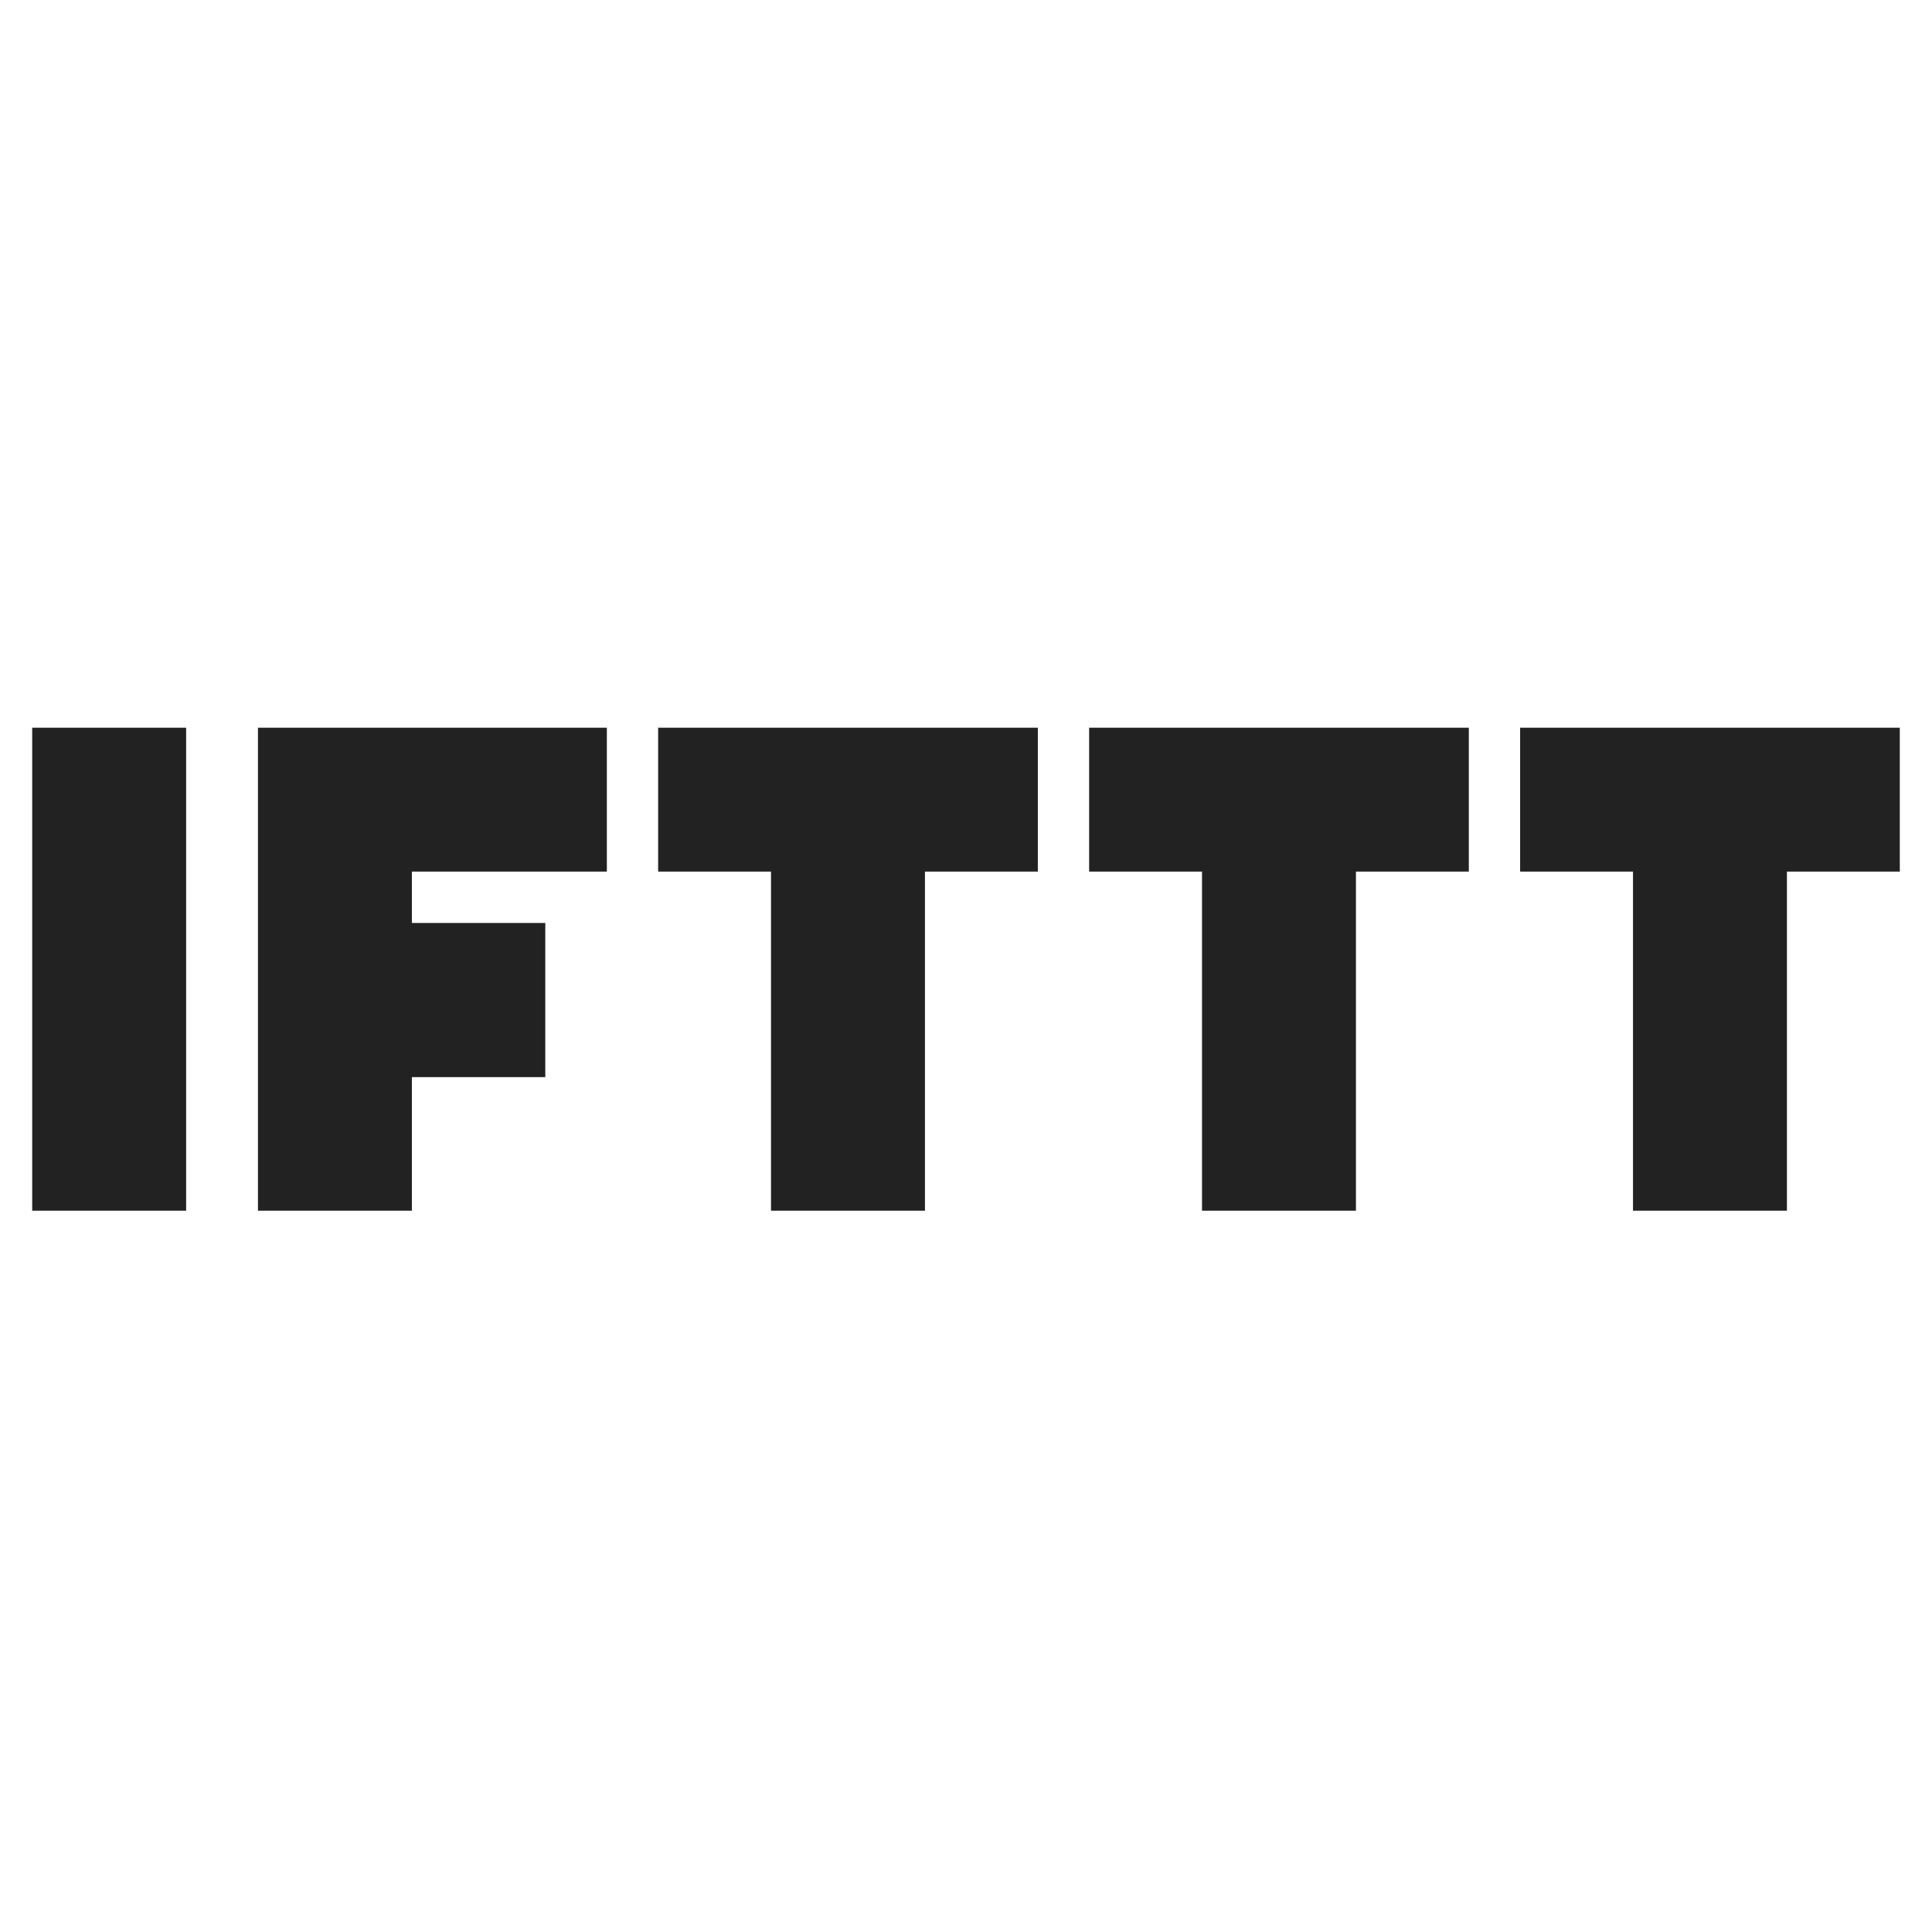
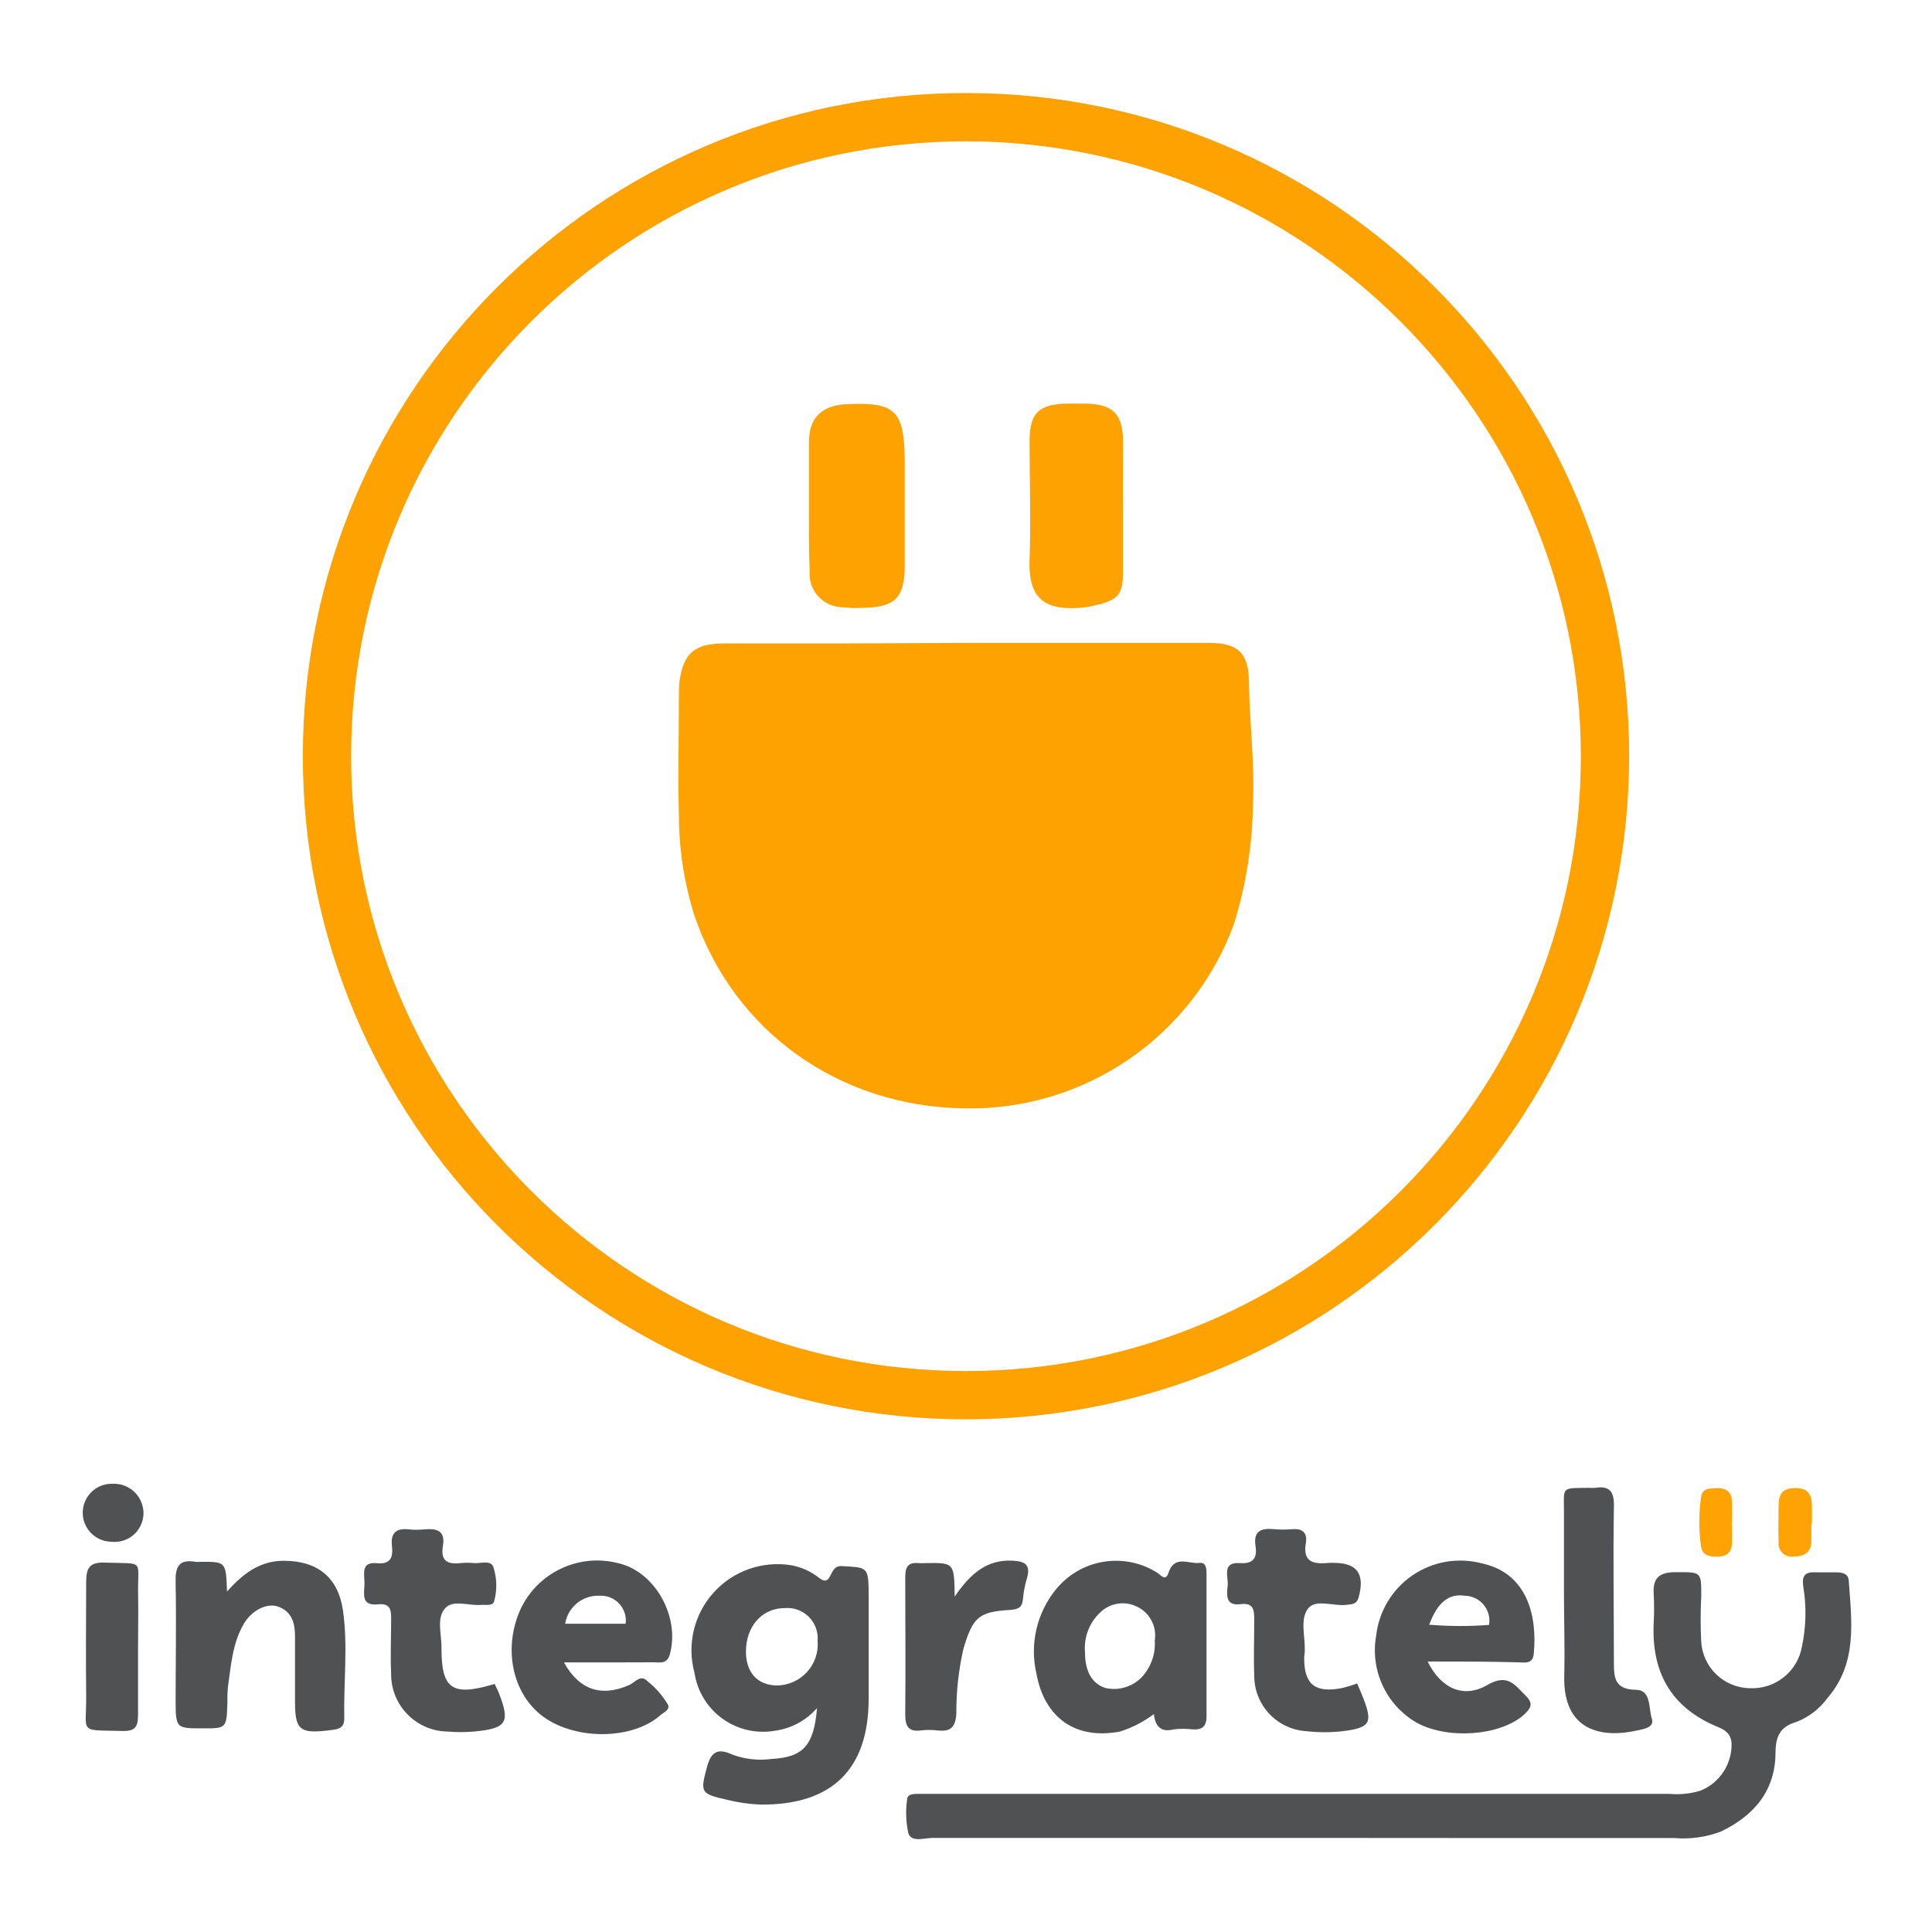
- <svg xmlns="http://www.w3.org/2000/svg" width="300" height="300" viewBox="0 0 300 300" fill="none">
-   <path d="M161.154 113H102.197V135.34H119.724V188H143.626V135.34H161.154V113ZM228.078 113H169.121V135.34H186.649V188H210.55V135.34H228.078V113ZM295 113H236.044V135.34H253.571V188H277.472V135.34H295V113ZM28.901 113H5V188H28.901V113ZM94.231 113H40.055V188H63.956V167.255H84.671V143.319H63.956V135.34H94.231V113Z" fill="#222222" />
+ <svg xmlns="http://www.w3.org/2000/svg" id="Layer_1" data-name="Layer 1" width="200" height="200" viewBox="0 0 200 200">
+   <defs>
+     <style>.cls-1{fill:#505153;}.cls-2{fill:#fea303;}.cls-3{fill:#fea201;}</style>
+   </defs>
+   <path class="cls-1" d="M135.52,190.26q-19.49,0-39,0c-.85,0-2.12.49-2.48-.46a9.65,9.65,0,0,1-.14-3.49c0-.56.58-.6,1-.61.72,0,1.45,0,2.18,0h75.73a8.4,8.4,0,0,0,3.22-.33,5.14,5.14,0,0,0,3.22-4.9c-.07-1-.66-1.39-1.48-1.72-4.81-2-6.83-5.68-6.58-10.76a27.29,27.29,0,0,0,0-3c-.11-1.64.6-2.24,2.24-2.24,2.71,0,2.7-.09,2.68,2.57a44.48,44.48,0,0,0,0,4.62,5.11,5.11,0,0,0,5,4.82,5.22,5.22,0,0,0,5.43-4.33,16.69,16.69,0,0,0,.13-6.22c-.16-1.08.2-1.52,1.29-1.44.73,0,1.46,0,2.18,0s1.19.22,1.24.83c.3,4.24.93,8.57-2.21,12.19a7.2,7.2,0,0,1-3.2,2.46c-1.67.49-2.15,1.45-2.17,3.16,0,3.95-2.23,6.57-5.7,8.21a11,11,0,0,1-4.82.65Q154.45,190.28,135.52,190.26Z" />
+   <path class="cls-1" d="M84.58,176.82a7.06,7.06,0,0,1-4.32,2.34,7.18,7.18,0,0,1-8.37-6,8.91,8.91,0,0,1,10-11.13,6.57,6.57,0,0,1,2.94,1.34c1.37,1,.9-1.33,2.28-1.25,2.51.15,2.8,0,2.81,2.58,0,3.72,0,7.45,0,11.17,0,7.33-3.84,11-11.18,10.94a17.08,17.08,0,0,1-3.49-.5c-2.75-.62-2.76-.77-2.07-3.37.44-1.65,1.14-2,2.67-1.29a8.43,8.43,0,0,0,4,.44C83.14,181.9,84.24,180.75,84.58,176.82Zm-3.36-10.35c-2.35,0-4,1.91-4,4.5,0,2.18,1.2,3.49,3.22,3.51a4.27,4.27,0,0,0,4.2-4.64A3.14,3.14,0,0,0,81.22,166.47Z" />
+   <path class="cls-1" d="M119.45,177.44a11.64,11.64,0,0,1-3.51,1.81c-4.55.86-7.8-1.36-8.65-6a10.17,10.17,0,0,1,2-8.69,8,8,0,0,1,10.48-1.77c.4.23.88,1,1.2,0,.64-1.87,2.1-.85,3.2-1,.72-.07.73.65.73,1.19,0,4.9,0,9.79,0,14.69,0,1.09-.48,1.43-1.49,1.35a8.62,8.62,0,0,0-1.9,0C120.25,179.36,119.58,178.76,119.45,177.44Zm.09-7.63a3.29,3.29,0,0,0-1.86-3.5,3.34,3.34,0,0,0-3.59.43,5.08,5.08,0,0,0-1.77,4.34c0,2,.78,3.26,2.15,3.67a4,4,0,0,0,4.22-1.76A5,5,0,0,0,119.54,169.81Z" />
+   <path class="cls-1" d="M23.5,164.76c1.77-2,3.49-3.17,5.85-3.19,3.5,0,5.66,1.69,6.16,5.18.52,3.7.05,7.42.13,11.13,0,.76-.29,1.07-1.1,1.18-3.62.49-4.05.15-4-3.41,0-2.08,0-4.16,0-6.25,0-1.37-.31-2.54-1.71-3.07-1.17-.45-2.78.36-3.61,1.8-1.16,2-1.31,4.3-1.63,6.54a14.64,14.64,0,0,0-.05,1.63c-.09,2.63-.09,2.63-2.64,2.62s-2.71,0-2.72-2.61c0-4.16.08-8.33,0-12.5-.05-1.62.34-2.43,2.07-2.13a3.37,3.37,0,0,0,.55,0C23.39,161.67,23.39,161.67,23.5,164.76Z" />
+   <path class="cls-1" d="M58.38,172.09c1.6,2.91,3.95,3.6,6.78,2.33.6-.27,1.16-1.15,1.89-.36a8.75,8.75,0,0,1,2.11,2.43c.2.5-.41.75-.72,1-2.85,2.61-8.78,2.71-12.19.23-3.18-2.31-4.2-7-2.4-11.06A8.76,8.76,0,0,1,64,161.82c3.8.86,6.42,5.54,5.34,9.44-.3,1.06-1.06.81-1.72.82C64.64,172.1,61.66,172.09,58.38,172.09Zm.12-4h6.27a2.58,2.58,0,0,0-2.72-2.9A3.44,3.44,0,0,0,58.5,168.13Z" />
+   <path class="cls-1" d="M147.79,172c1.37,2.78,3.69,3.86,6.16,2.44,2.11-1.23,2.84-.05,4,1.11.86.86.48,1.33-.24,2-2.48,2.15-7.85,2.55-11.08.77a8.66,8.66,0,0,1-4.17-9,8.76,8.76,0,0,1,10.94-7.48c4.69,1,5.77,5.43,5.37,9.4-.12,1.09-1,.84-1.69.84C154.07,172,151.09,172,147.79,172Zm6.36-3.81a2.59,2.59,0,0,0-2.52-3c-1.67-.25-2.83.71-3.68,3A38.89,38.89,0,0,0,154.15,168.21Z" />
+   <path class="cls-1" d="M51.21,174.32c.2.44.33.68.43.93,1.2,3.08.82,3.68-2.58,4a16.47,16.47,0,0,1-2.72,0,5.93,5.93,0,0,1-5.85-6c-.09-1.81,0-3.63,0-5.45,0-1,.05-1.86-1.35-1.72-1.87.2-1.4-1.21-1.41-2.19s-.38-2.23,1.29-2.07c1.49.15,1.68-.69,1.55-1.82-.14-1.33.46-1.82,1.74-1.68a8.07,8.07,0,0,0,1.63,0c1.28-.11,2.18.13,1.91,1.72s.51,1.92,1.85,1.77a6.87,6.87,0,0,1,1.36,0c.7.06,1.69-.34,2,.37a6.13,6.13,0,0,1,.12,3.48c-.09.65-.87.44-1.39.48-1.25.1-2.87-.55-3.66.3-1,1-.4,2.75-.43,4.17C45.7,174.88,46.81,175.64,51.21,174.32Z" />
+   <path class="cls-1" d="M140.49,174.27c.29.69.47,1.09.63,1.51,1,2.57.72,3.08-2.11,3.43a16.56,16.56,0,0,1-3.79,0,5.74,5.74,0,0,1-5.38-5.79c-.08-1.9,0-3.81,0-5.71,0-1-.05-1.82-1.39-1.65-1.64.22-1.45-1-1.36-1.93s-.65-2.45,1.27-2.32c1.4.1,1.8-.55,1.61-1.77-.24-1.57.6-1.87,1.92-1.74a11,11,0,0,0,1.9,0c1.06-.08,1.57.39,1.39,1.43-.35,2.06.88,2.2,2.4,2.06a4.87,4.87,0,0,1,.54,0c2.4,0,3.19,1.19,2.52,3.59-.21.72-.69.68-1.23.75-1.4.18-3.31-.69-4.07.48s-.22,2.81-.27,4.26c0,.27-.07.54-.06.81,0,2.68,1.13,3.58,3.8,3.09A12.87,12.87,0,0,0,140.49,174.27Z" />
+   <path class="cls-1" d="M161.9,164.75c0-2.72,0-5.45,0-8.18s-.35-2.51,2.68-2.55a3.25,3.25,0,0,0,.54,0c1.57-.25,2,.45,1.95,2-.09,5.36,0,10.72,0,16.08,0,1.58.08,2.79,2.28,2.83,1.61,0,1.3,1.94,1.65,3,.29.91-.87,1.06-1.49,1.2-3.68.84-7.72.08-7.58-5.64C162,170.57,161.9,167.66,161.9,164.75Z" />
+   <path class="cls-1" d="M98.83,165.28c1.65-2.43,3.38-3.86,6-3.72,1.24.06,1.89.41,1.49,1.78a11.15,11.15,0,0,0-.42,2.13c-.06.92-.45,1.13-1.36,1.19-3.27.19-3.84.8-4.8,4A29.4,29.4,0,0,0,99,177.4c-.1,1.5-.66,1.88-2,1.73a6.84,6.84,0,0,0-1.63,0c-1.37.19-1.67-.47-1.66-1.71.05-4.71,0-9.42,0-14.12,0-1,.21-1.58,1.33-1.49a5.48,5.48,0,0,0,.81,0C98.78,161.77,98.78,161.77,98.83,165.28Z" />
+   <path class="cls-1" d="M14.29,170.62c0,2.26,0,4.53,0,6.79,0,1.16-.13,1.82-1.59,1.78-4.68-.12-3.73.32-3.78-3.7s0-7.78,0-11.68c0-1.46.31-2.11,1.94-2.05,4.25.16,3.35-.44,3.44,3.43C14.33,167,14.29,168.81,14.29,170.62Z" />
+   <path class="cls-1" d="M11.5,159.6a3,3,0,1,1,.13-6,3.06,3.06,0,0,1,3.22,3.24A3,3,0,0,1,11.5,159.6Z" />
+   <path class="cls-2" d="M187.51,157.78c0,.63,0,1.26,0,1.89-.08,1.15-.85,1.45-1.87,1.47a1.35,1.35,0,0,1-1.52-1.48c-.05-1.25,0-2.51,0-3.77s.4-1.84,1.73-1.85,1.72.71,1.72,1.85c0,.63,0,1.26,0,1.89Z" />
+   <path class="cls-2" d="M179.27,157.87a15.4,15.4,0,0,1,0,2.15c-.12.85-.73,1.14-1.56,1.13s-1.49-.17-1.62-1.06a18.08,18.08,0,0,1,0-5.09c.13-1,.93-.91,1.65-.95s1.45.27,1.53,1.13a26.8,26.8,0,0,1,0,2.69Z" />
+   <path class="cls-3" d="M100.17,66.55q12.51,0,25,0c3,0,4.09,1.09,4.12,4,.05,4.2.61,8.38.42,12.59a43.83,43.83,0,0,1-2,12.6,29.09,29.09,0,0,1-27.8,19C87,114.59,76,106.9,71.87,94.73a34.65,34.65,0,0,1-1.59-10.39c-.11-4.12,0-8.25,0-12.38a12.09,12.09,0,0,1,.05-1.35c.4-3,1.58-4,4.63-4,4,0,8,0,12,0Z" />
+   <path class="cls-3" d="M83.74,52.52c0-2.25,0-4.5,0-6.75,0-2.55,1.35-3.81,3.92-3.93,5-.23,5.92.63,6,5.69,0,3.75,0,7.5,0,11.25-.07,3.16-1.08,4.08-4.28,4.14a14.07,14.07,0,0,1-2.25-.06,3.46,3.46,0,0,1-3.31-3.81C83.71,56.87,83.74,54.7,83.74,52.52Z" />
+   <path class="cls-3" d="M116.24,52.48c0,2.32,0,4.65,0,7,0,2-.57,2.62-2.52,3.1a10.5,10.5,0,0,1-1.76.33c-3.55.29-5.53-.71-5.38-4.9s0-8.24,0-12.36c0-2.95,1-3.83,4-3.87h1.8c2.87.06,3.87,1.09,3.88,4C116.25,48,116.24,50.23,116.24,52.48Z" />
+   <path class="cls-3" d="M100,146.93a68.65,68.65,0,1,1,68.65-68.65A68.73,68.73,0,0,1,100,146.93Zm0-132.3a63.65,63.65,0,1,0,63.65,63.65A63.72,63.72,0,0,0,100,14.63Z" />
</svg>
